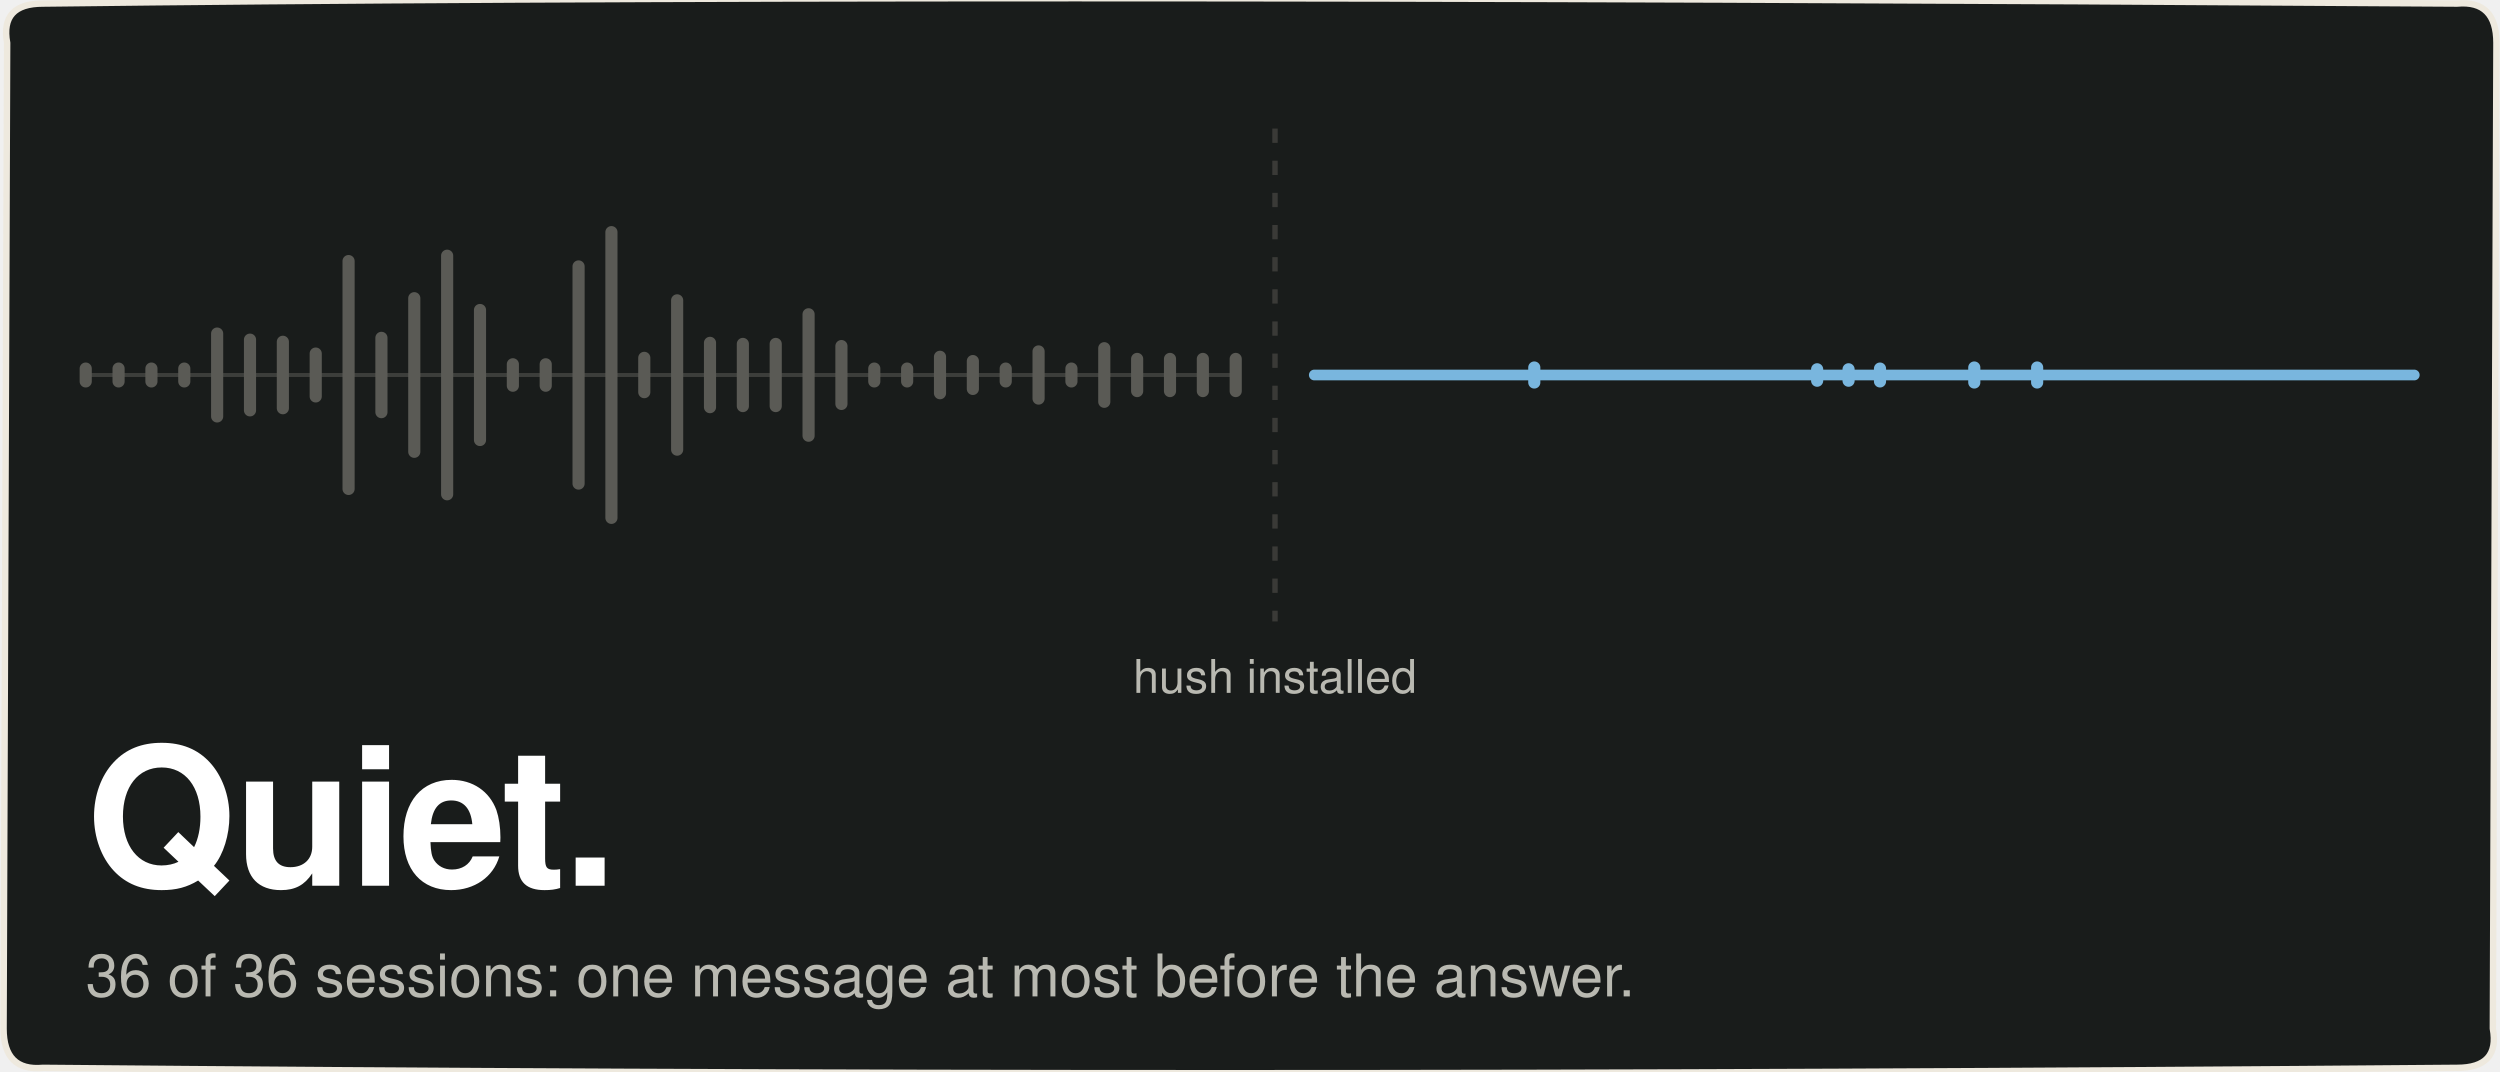
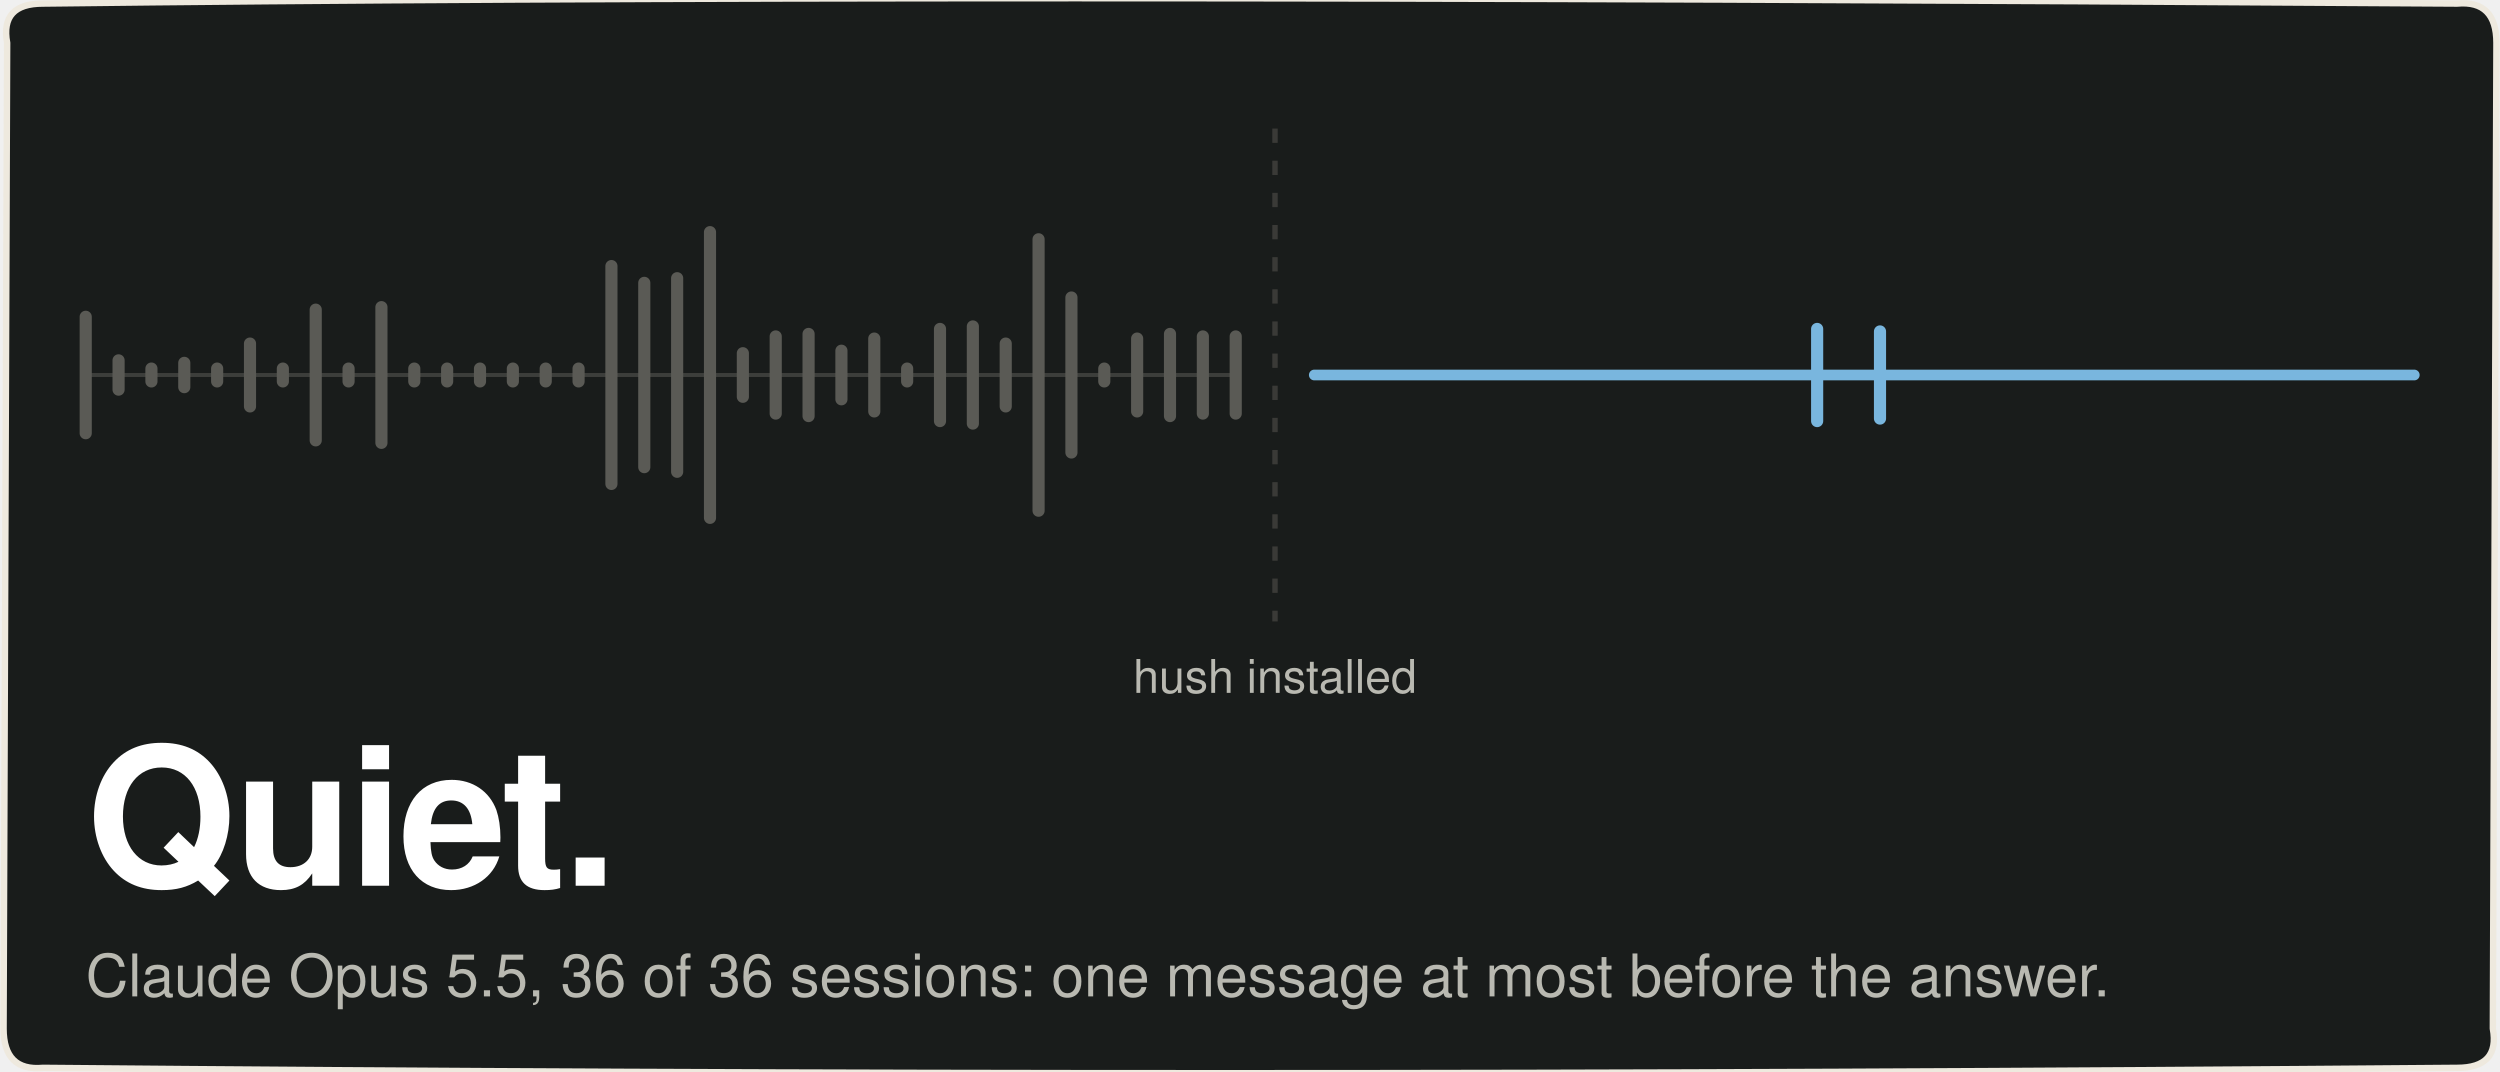
- <svg xmlns="http://www.w3.org/2000/svg" viewBox="0 0 700 300" font-family="-apple-system,BlinkMacSystemFont,'Segoe UI',Helvetica,Arial,sans-serif" role="img" aria-label="A poster of the whole benchmark suite as one waveform, one spike per run — words of play-by-play before the answer. Left of the hush-installed divider, 36 sessions without the plugin spike to 134 words, and the loudest breaks in 7 separate times. Right of it, the same 36 sessions with hush run flat: every one of them speaks at most once, and nothing runs over 7 words. It reads: Quiet.">
+ <svg xmlns="http://www.w3.org/2000/svg" viewBox="0 0 700 300" font-family="-apple-system,BlinkMacSystemFont,'Segoe UI',Helvetica,Arial,sans-serif" role="img" aria-label="One spike per recorded session for words of play-by-play before the answer, on Claude Opus 5.5. Left of the hush-installed divider, 36 sessions without the plugin average 15.4 words and reach 59; 28 of them speak at most once. Right of it, 36 sessions of the same nine jobs with hush average 1.0 word; all 36 speak at most once, and 34 say nothing. It reads: Quiet.">
  <style>.bg{fill:#f2f1ec}.bg{stroke:rgba(20,20,19,.14)}.ink{fill:#161612}.mut{fill:#6d6a60}.wv{stroke:#8f8b80}.md{stroke:#8f8b80}.dv{stroke:#b5b1a4}.ac{stroke:#2c75a5}.bg{fill:#141413}.bg{stroke:#30363d}.ink{fill:#ffffff}.mut{fill:#b9b9b1}.wv{stroke:#5a5a55}.md{stroke:#5a5a55}.dv{stroke:#3a3a37}.ac{stroke:#79b6de}.card,.bg{fill:#fff}.ink-frame{stroke:#252820;stroke-width:1.8;stroke-linecap:round;stroke-linejoin:round}text{font-kerning:normal;text-rendering:optimizeLegibility}.card,.bg{fill:#191c1b}.ink-frame{stroke:#eee9de}</style>
  <path class="bg ink-frame" d="M12 1 Q252 -2 688 1 Q699 0 699 12 L698 288 Q700 299 688 299 Q336 302 12 299 Q1 300 1 288 L2 12 Q0 1 12 1Z" />
  <line class="md" x1="24" x2="346" y1="105" y2="105" stroke-width="1.1" opacity=".55" />
-   <line class="wv" x1="24.0" x2="24.0" y1="103.2" y2="106.8" stroke-width="3.4" stroke-linecap="round" />
-   <line class="wv" x1="33.2" x2="33.2" y1="103.2" y2="106.8" stroke-width="3.4" stroke-linecap="round" />
+   <line class="wv" x1="24.0" x2="24.0" y1="88.7" y2="121.3" stroke-width="3.4" stroke-linecap="round" />
+   <line class="wv" x1="33.2" x2="33.2" y1="100.9" y2="109.1" stroke-width="3.4" stroke-linecap="round" />
  <line class="wv" x1="42.4" x2="42.4" y1="103.2" y2="106.8" stroke-width="3.4" stroke-linecap="round" />
-   <line class="wv" x1="51.6" x2="51.6" y1="103.2" y2="106.8" stroke-width="3.4" stroke-linecap="round" />
-   <line class="wv" x1="60.8" x2="60.8" y1="93.4" y2="116.6" stroke-width="3.4" stroke-linecap="round" />
-   <line class="wv" x1="70.0" x2="70.0" y1="95.1" y2="114.9" stroke-width="3.4" stroke-linecap="round" />
-   <line class="wv" x1="79.2" x2="79.2" y1="95.7" y2="114.3" stroke-width="3.4" stroke-linecap="round" />
-   <line class="wv" x1="88.4" x2="88.4" y1="99.0" y2="111.0" stroke-width="3.4" stroke-linecap="round" />
-   <line class="wv" x1="97.6" x2="97.6" y1="73.1" y2="136.9" stroke-width="3.4" stroke-linecap="round" />
-   <line class="wv" x1="106.8" x2="106.8" y1="94.6" y2="115.4" stroke-width="3.4" stroke-linecap="round" />
-   <line class="wv" x1="116.0" x2="116.0" y1="83.5" y2="126.5" stroke-width="3.4" stroke-linecap="round" />
-   <line class="wv" x1="125.2" x2="125.2" y1="71.6" y2="138.4" stroke-width="3.4" stroke-linecap="round" />
-   <line class="wv" x1="134.4" x2="134.4" y1="86.8" y2="123.2" stroke-width="3.4" stroke-linecap="round" />
-   <line class="wv" x1="143.6" x2="143.6" y1="102.0" y2="108.0" stroke-width="3.4" stroke-linecap="round" />
-   <line class="wv" x1="152.8" x2="152.8" y1="102.0" y2="108.0" stroke-width="3.4" stroke-linecap="round" />
-   <line class="wv" x1="162.0" x2="162.0" y1="74.6" y2="135.4" stroke-width="3.4" stroke-linecap="round" />
-   <line class="wv" x1="171.2" x2="171.2" y1="65.0" y2="145.0" stroke-width="3.4" stroke-linecap="round" />
-   <line class="wv" x1="180.4" x2="180.4" y1="100.2" y2="109.8" stroke-width="3.4" stroke-linecap="round" />
-   <line class="wv" x1="189.6" x2="189.6" y1="84.1" y2="125.9" stroke-width="3.4" stroke-linecap="round" />
-   <line class="wv" x1="198.8" x2="198.8" y1="96.0" y2="114.0" stroke-width="3.4" stroke-linecap="round" />
-   <line class="wv" x1="208.0" x2="208.0" y1="96.3" y2="113.7" stroke-width="3.4" stroke-linecap="round" />
-   <line class="wv" x1="217.2" x2="217.2" y1="96.3" y2="113.7" stroke-width="3.4" stroke-linecap="round" />
-   <line class="wv" x1="226.4" x2="226.4" y1="88.0" y2="122.0" stroke-width="3.4" stroke-linecap="round" />
-   <line class="wv" x1="235.6" x2="235.6" y1="96.9" y2="113.1" stroke-width="3.4" stroke-linecap="round" />
-   <line class="wv" x1="244.8" x2="244.8" y1="103.2" y2="106.8" stroke-width="3.4" stroke-linecap="round" />
+   <line class="wv" x1="51.6" x2="51.6" y1="101.6" y2="108.4" stroke-width="3.4" stroke-linecap="round" />
+   <line class="wv" x1="60.8" x2="60.8" y1="103.2" y2="106.8" stroke-width="3.4" stroke-linecap="round" />
+   <line class="wv" x1="70.0" x2="70.0" y1="96.2" y2="113.8" stroke-width="3.4" stroke-linecap="round" />
+   <line class="wv" x1="79.2" x2="79.2" y1="103.2" y2="106.8" stroke-width="3.4" stroke-linecap="round" />
+   <line class="wv" x1="88.4" x2="88.4" y1="86.7" y2="123.3" stroke-width="3.4" stroke-linecap="round" />
+   <line class="wv" x1="97.6" x2="97.6" y1="103.2" y2="106.8" stroke-width="3.4" stroke-linecap="round" />
+   <line class="wv" x1="106.8" x2="106.8" y1="86.0" y2="124.0" stroke-width="3.4" stroke-linecap="round" />
+   <line class="wv" x1="116.0" x2="116.0" y1="103.2" y2="106.8" stroke-width="3.4" stroke-linecap="round" />
+   <line class="wv" x1="125.2" x2="125.2" y1="103.2" y2="106.8" stroke-width="3.4" stroke-linecap="round" />
+   <line class="wv" x1="134.4" x2="134.4" y1="103.2" y2="106.8" stroke-width="3.4" stroke-linecap="round" />
+   <line class="wv" x1="143.6" x2="143.6" y1="103.2" y2="106.8" stroke-width="3.4" stroke-linecap="round" />
+   <line class="wv" x1="152.8" x2="152.8" y1="103.2" y2="106.8" stroke-width="3.4" stroke-linecap="round" />
+   <line class="wv" x1="162.0" x2="162.0" y1="103.2" y2="106.8" stroke-width="3.4" stroke-linecap="round" />
+   <line class="wv" x1="171.2" x2="171.2" y1="74.5" y2="135.5" stroke-width="3.4" stroke-linecap="round" />
+   <line class="wv" x1="180.4" x2="180.4" y1="79.2" y2="130.8" stroke-width="3.4" stroke-linecap="round" />
+   <line class="wv" x1="189.6" x2="189.6" y1="77.9" y2="132.1" stroke-width="3.4" stroke-linecap="round" />
+   <line class="wv" x1="198.8" x2="198.8" y1="65.0" y2="145.0" stroke-width="3.4" stroke-linecap="round" />
+   <line class="wv" x1="208.0" x2="208.0" y1="98.9" y2="111.1" stroke-width="3.4" stroke-linecap="round" />
+   <line class="wv" x1="217.2" x2="217.2" y1="94.2" y2="115.8" stroke-width="3.4" stroke-linecap="round" />
+   <line class="wv" x1="226.4" x2="226.4" y1="93.5" y2="116.5" stroke-width="3.4" stroke-linecap="round" />
+   <line class="wv" x1="235.6" x2="235.6" y1="98.2" y2="111.8" stroke-width="3.4" stroke-linecap="round" />
+   <line class="wv" x1="244.8" x2="244.8" y1="94.8" y2="115.2" stroke-width="3.4" stroke-linecap="round" />
  <line class="wv" x1="254.0" x2="254.0" y1="103.2" y2="106.8" stroke-width="3.4" stroke-linecap="round" />
-   <line class="wv" x1="263.2" x2="263.2" y1="99.9" y2="110.1" stroke-width="3.4" stroke-linecap="round" />
-   <line class="wv" x1="272.4" x2="272.4" y1="101.1" y2="108.9" stroke-width="3.4" stroke-linecap="round" />
-   <line class="wv" x1="281.6" x2="281.6" y1="103.2" y2="106.8" stroke-width="3.4" stroke-linecap="round" />
-   <line class="wv" x1="290.8" x2="290.8" y1="98.4" y2="111.6" stroke-width="3.4" stroke-linecap="round" />
-   <line class="wv" x1="300.0" x2="300.0" y1="103.2" y2="106.8" stroke-width="3.4" stroke-linecap="round" />
-   <line class="wv" x1="309.2" x2="309.2" y1="97.5" y2="112.5" stroke-width="3.4" stroke-linecap="round" />
-   <line class="wv" x1="318.4" x2="318.4" y1="100.5" y2="109.5" stroke-width="3.4" stroke-linecap="round" />
-   <line class="wv" x1="327.6" x2="327.6" y1="100.5" y2="109.5" stroke-width="3.4" stroke-linecap="round" />
-   <line class="wv" x1="336.8" x2="336.8" y1="100.5" y2="109.5" stroke-width="3.4" stroke-linecap="round" />
-   <line class="wv" x1="346.0" x2="346.0" y1="100.5" y2="109.5" stroke-width="3.4" stroke-linecap="round" />
+   <line class="wv" x1="263.2" x2="263.2" y1="92.1" y2="117.9" stroke-width="3.4" stroke-linecap="round" />
+   <line class="wv" x1="272.4" x2="272.4" y1="91.4" y2="118.6" stroke-width="3.4" stroke-linecap="round" />
+   <line class="wv" x1="281.6" x2="281.6" y1="96.2" y2="113.8" stroke-width="3.4" stroke-linecap="round" />
+   <line class="wv" x1="290.8" x2="290.8" y1="67.0" y2="143.0" stroke-width="3.4" stroke-linecap="round" />
+   <line class="wv" x1="300.0" x2="300.0" y1="83.3" y2="126.7" stroke-width="3.4" stroke-linecap="round" />
+   <line class="wv" x1="309.2" x2="309.2" y1="103.2" y2="106.8" stroke-width="3.4" stroke-linecap="round" />
+   <line class="wv" x1="318.4" x2="318.4" y1="94.8" y2="115.2" stroke-width="3.4" stroke-linecap="round" />
+   <line class="wv" x1="327.6" x2="327.6" y1="93.5" y2="116.5" stroke-width="3.4" stroke-linecap="round" />
+   <line class="wv" x1="336.8" x2="336.8" y1="94.2" y2="115.8" stroke-width="3.4" stroke-linecap="round" />
+   <line class="wv" x1="346.0" x2="346.0" y1="94.2" y2="115.8" stroke-width="3.4" stroke-linecap="round" />
  <line class="dv" x1="357" x2="357" y1="36" y2="174" stroke-width="1.5" stroke-dasharray="4 5" />
  <text class="mut" x="357" y="194" font-size="13" text-anchor="middle">hush installed</text>
  <line class="ac" x1="368" x2="676" y1="105" y2="105" stroke-width="3" stroke-linecap="round" />
-   <line class="ac" x1="429.6" x2="429.6" y1="102.9" y2="107.1" stroke-width="3.4" stroke-linecap="round" />
-   <line class="ac" x1="508.8" x2="508.8" y1="103.4" y2="106.6" stroke-width="3.4" stroke-linecap="round" />
-   <line class="ac" x1="517.6" x2="517.6" y1="103.4" y2="106.6" stroke-width="3.4" stroke-linecap="round" />
-   <line class="ac" x1="526.4" x2="526.4" y1="103.2" y2="106.8" stroke-width="3.4" stroke-linecap="round" />
-   <line class="ac" x1="552.8" x2="552.8" y1="102.9" y2="107.1" stroke-width="3.4" stroke-linecap="round" />
-   <line class="ac" x1="570.4" x2="570.4" y1="102.9" y2="107.1" stroke-width="3.4" stroke-linecap="round" />
+   <line class="ac" x1="508.8" x2="508.8" y1="92.1" y2="117.9" stroke-width="3.4" stroke-linecap="round" />
+   <line class="ac" x1="526.4" x2="526.4" y1="92.8" y2="117.2" stroke-width="3.4" stroke-linecap="round" />
  <text class="ink" x="24" y="248" font-size="54" font-weight="800" letter-spacing="-1">Quiet.</text>
-   <text class="mut" x="24" y="279" font-size="16.5">36 of 36 sessions: one message at most before the answer.</text>
+   <text class="mut" x="24" y="279" font-size="16.5">Claude Opus 5.5, 36 of 36 sessions: one message at most before the answer.</text>
</svg>
